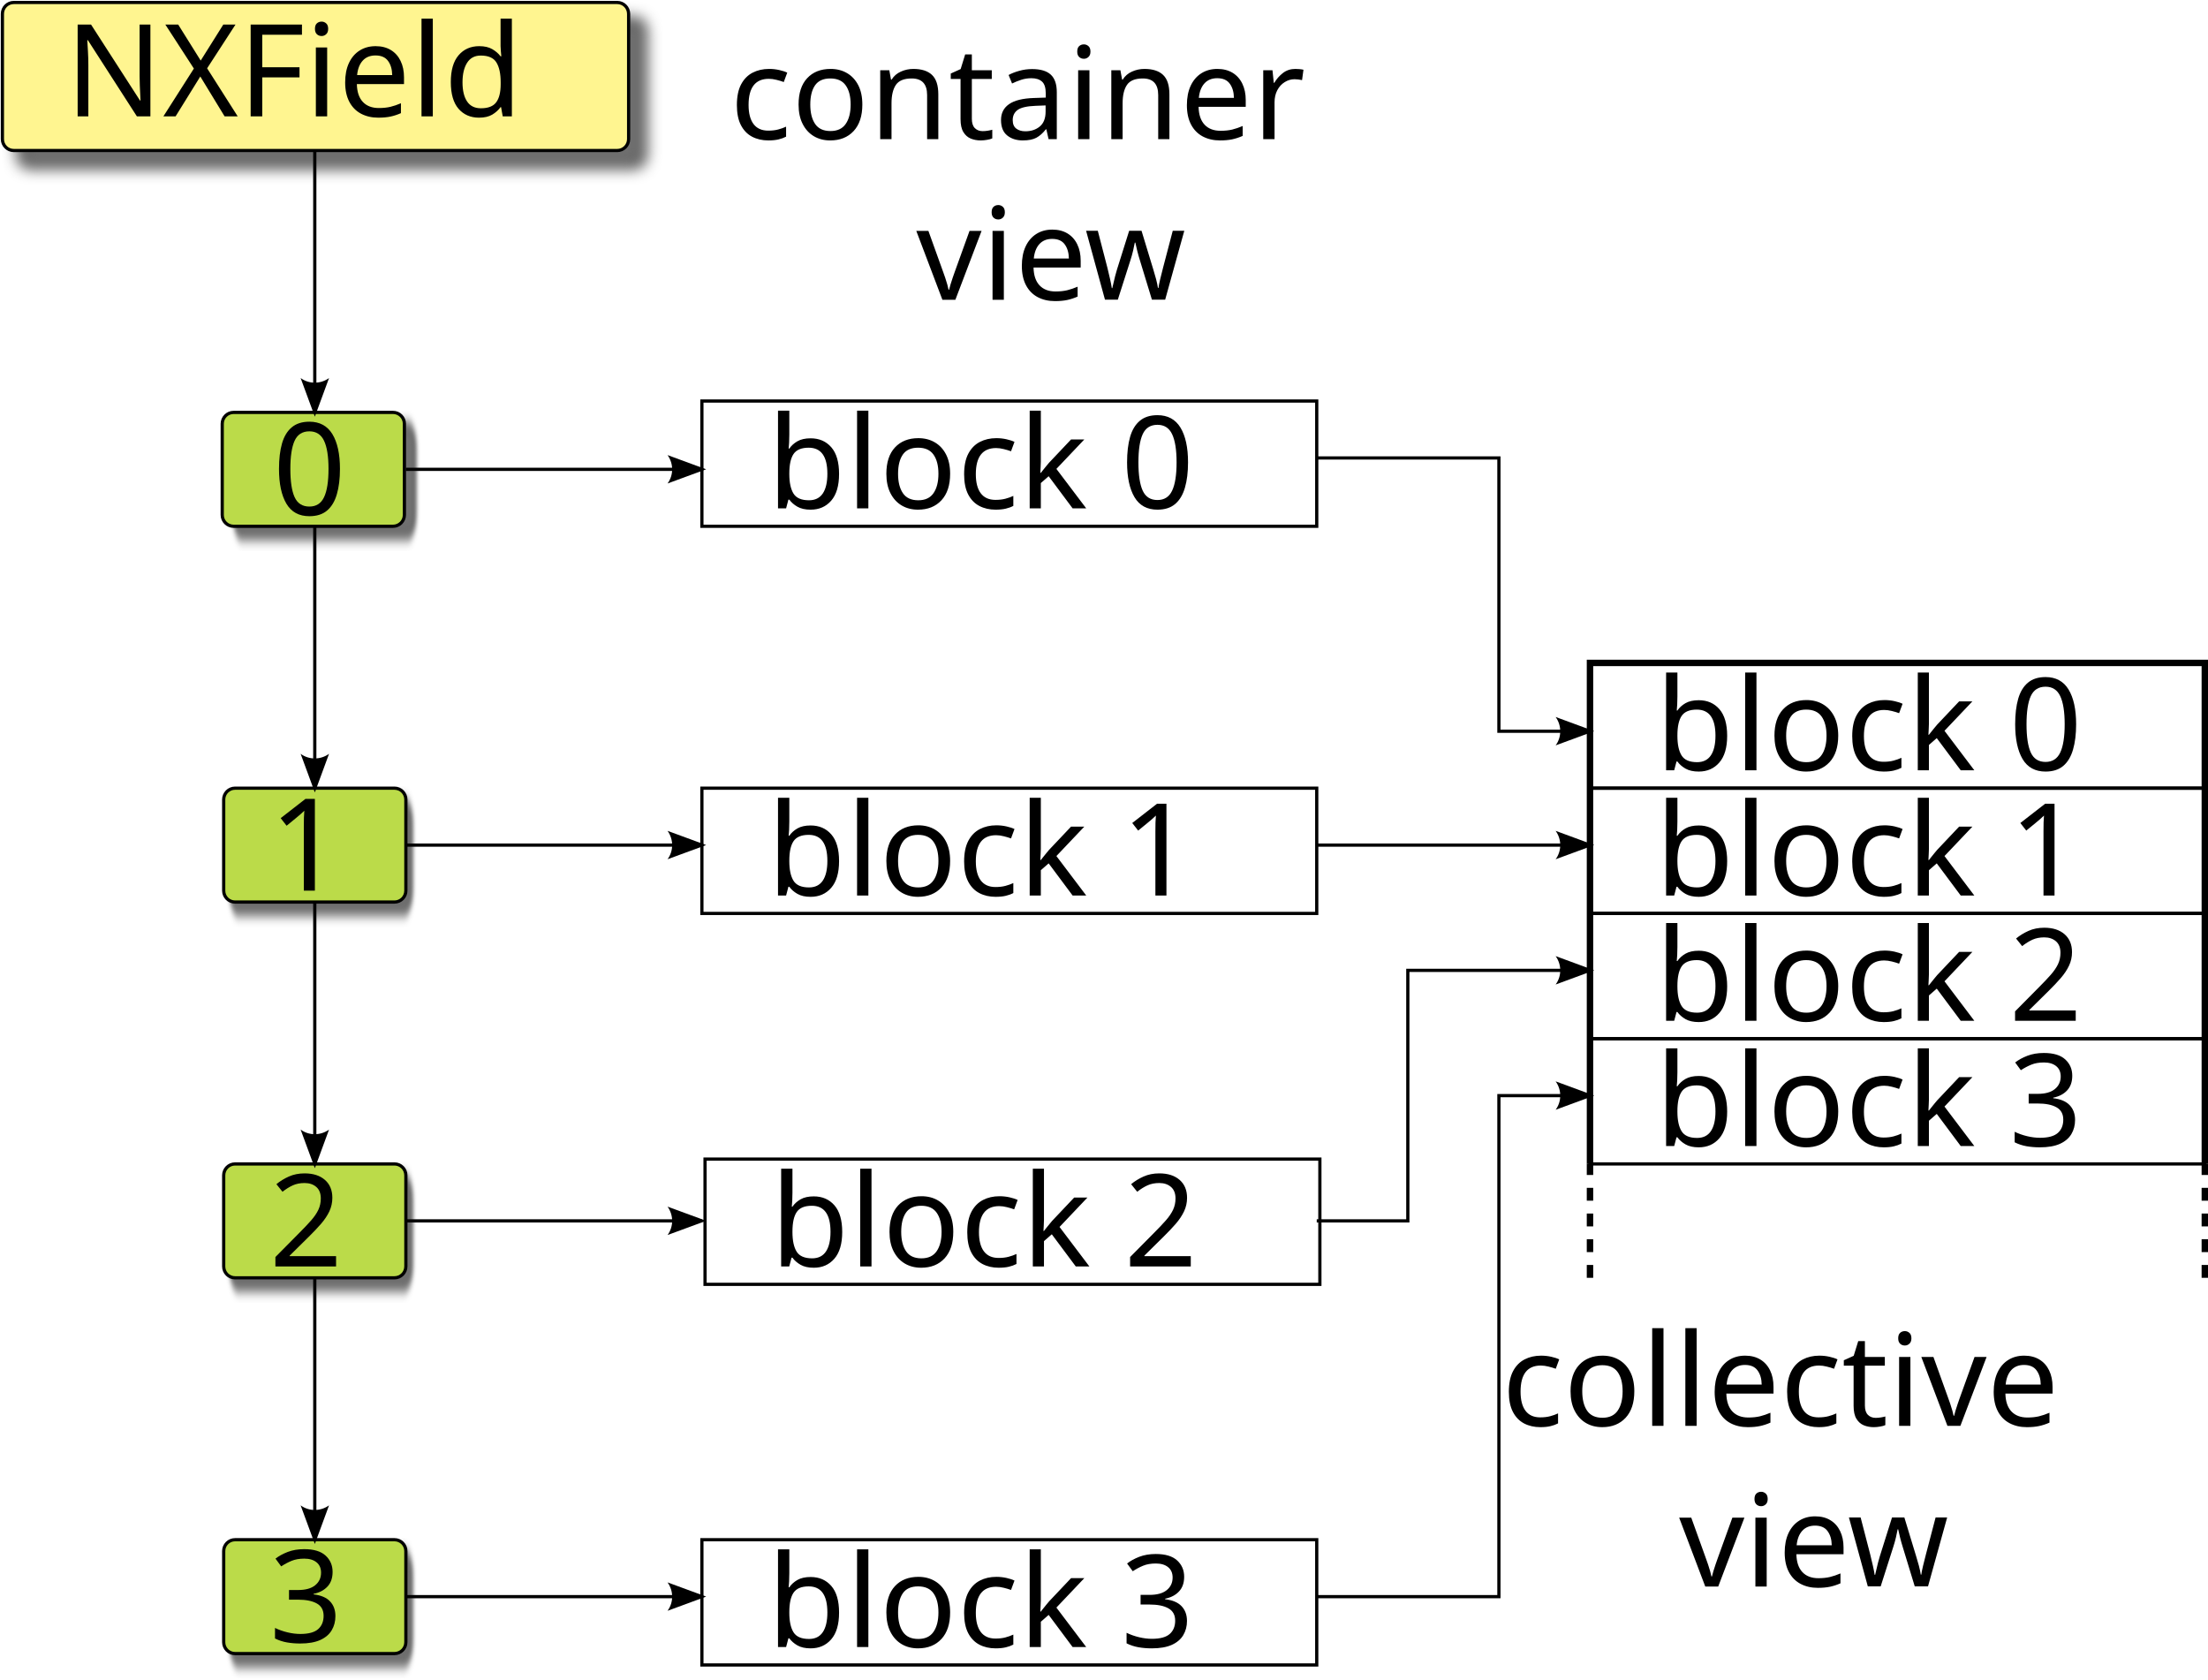
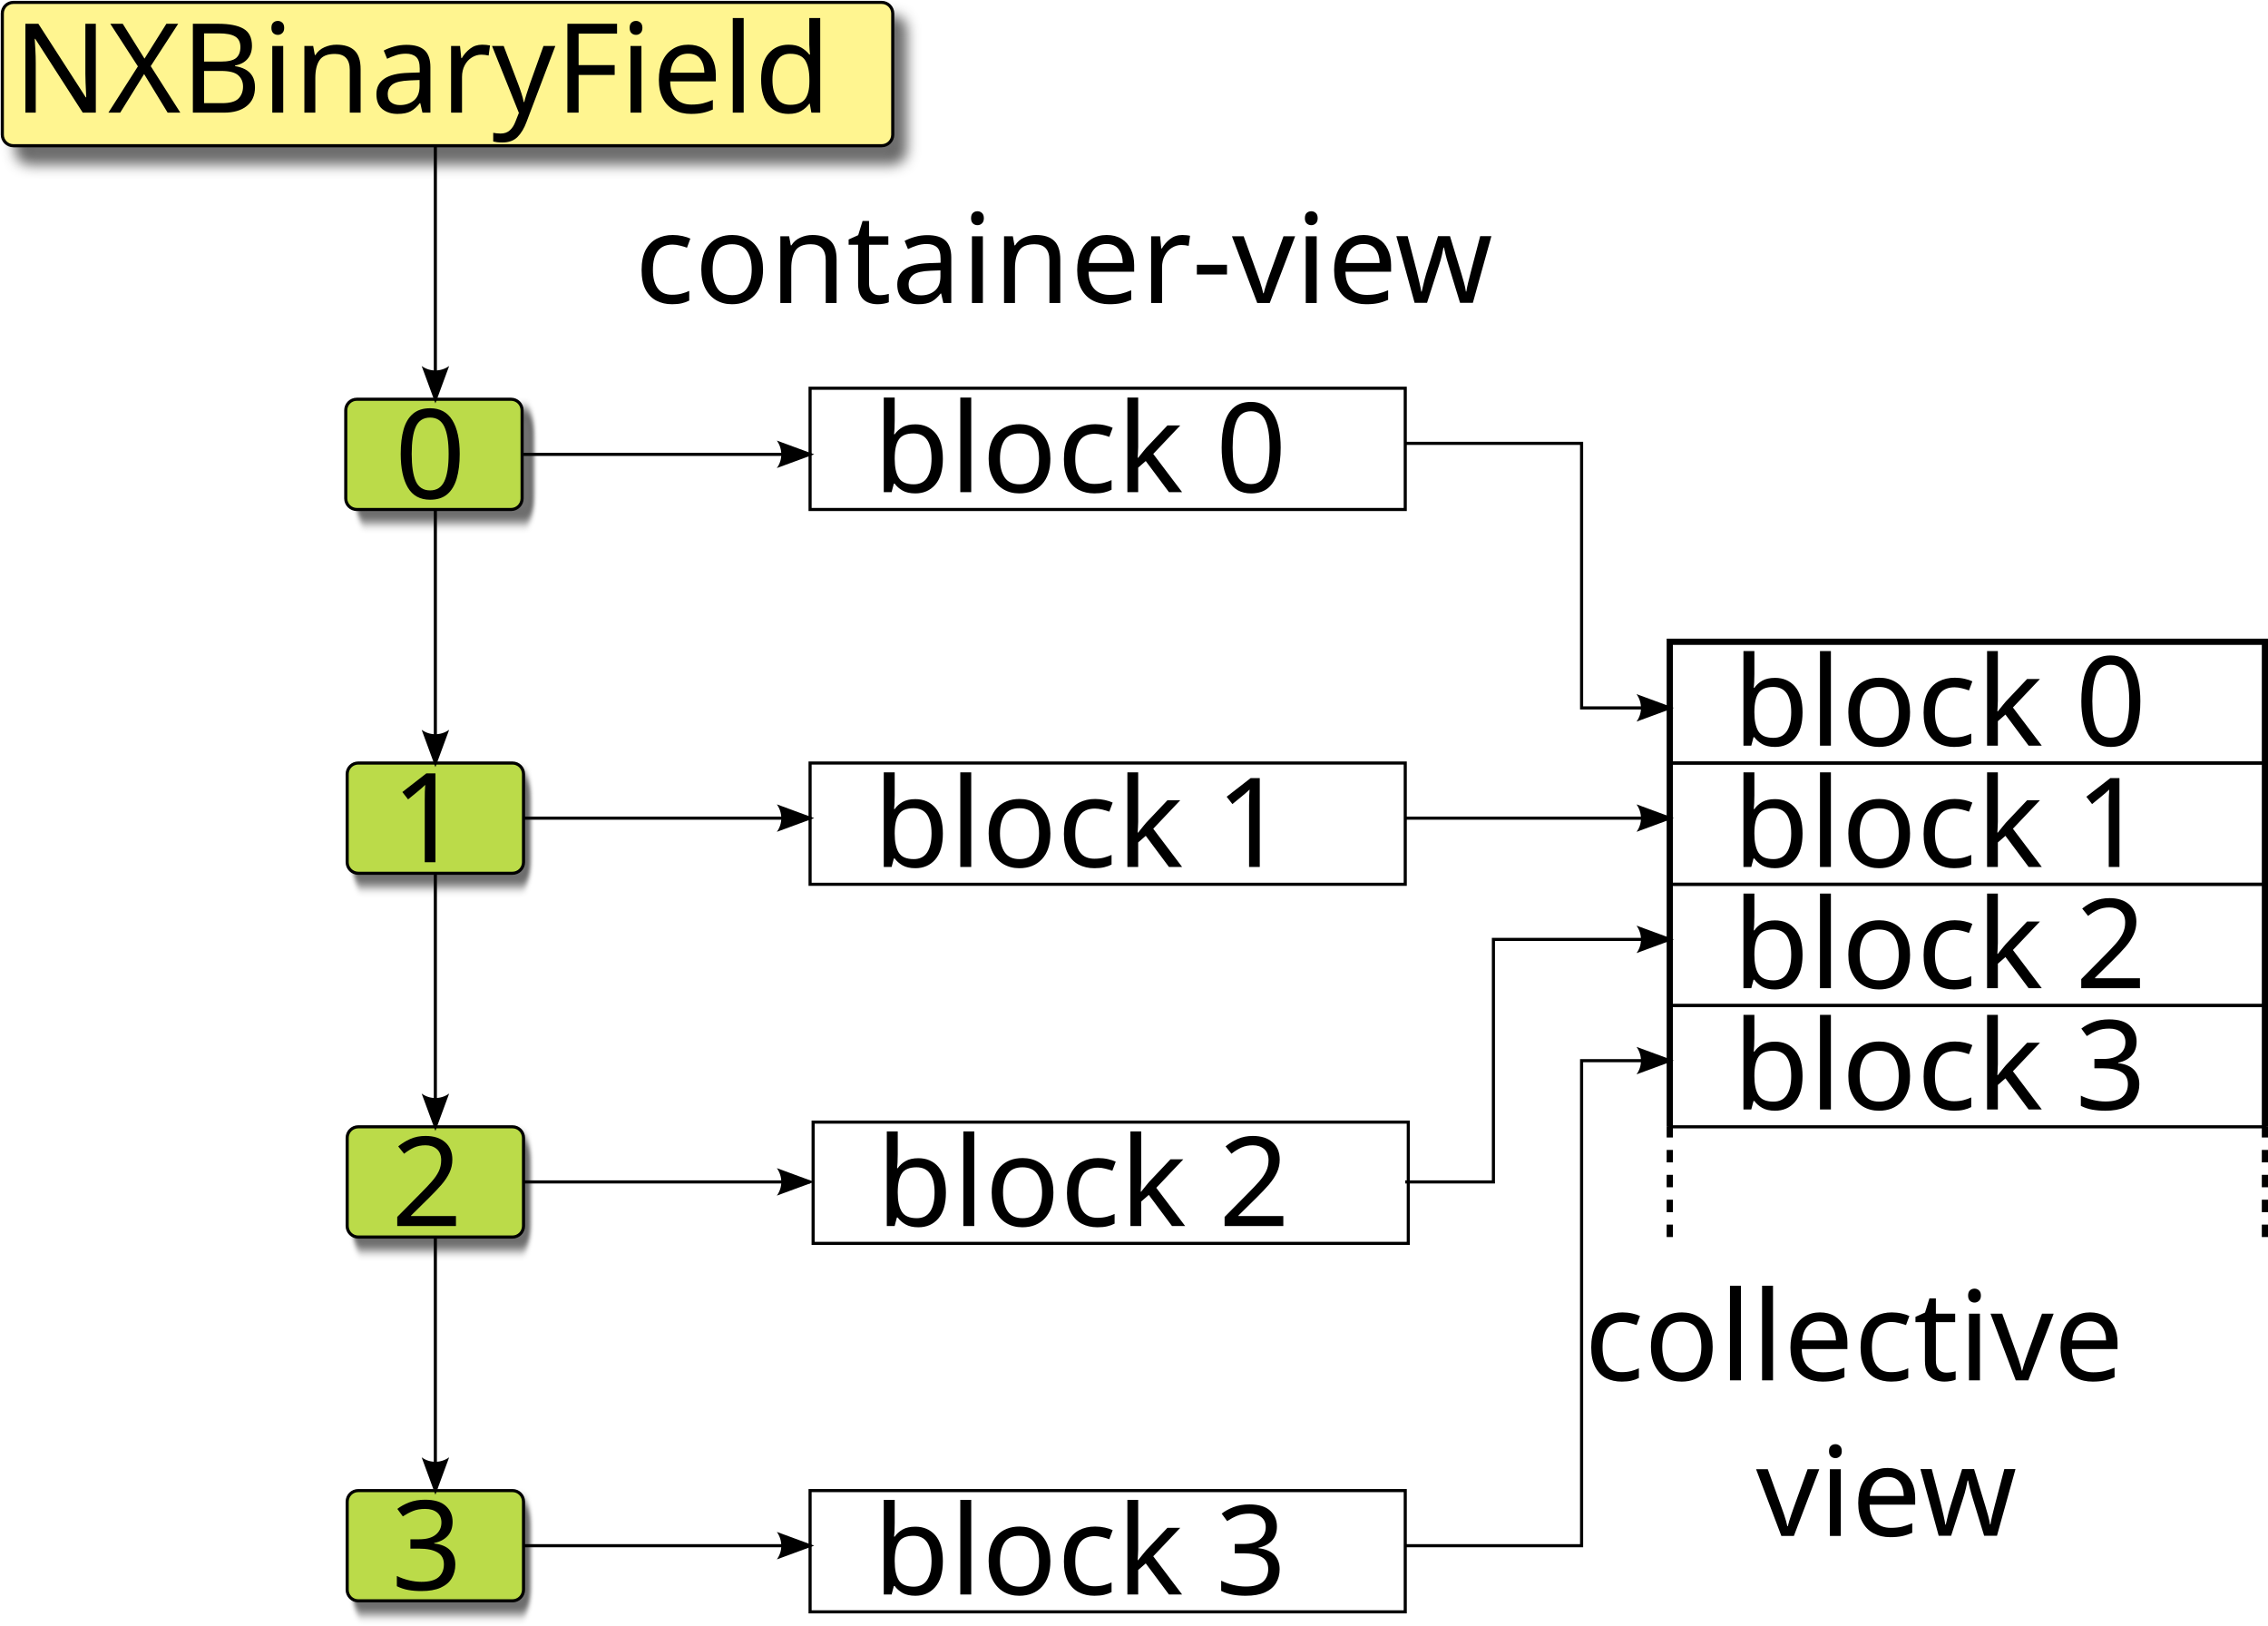
- <svg xmlns="http://www.w3.org/2000/svg" width="687.137" height="522.584" id="svg5539" version="1.1">
+ <svg xmlns="http://www.w3.org/2000/svg" width="729.137" height="522.584" id="svg5539" version="1.1">
  <defs id="defs5541">
    <marker orient="auto" refY="0" refX="0" id="Arrow2Lend" style="overflow:visible">
      <path id="path3947" style="font-size:12px;fill-rule:evenodd;stroke-width:0.625;stroke-linejoin:round" d="M 8.719,4.034 -2.207,0.016 8.719,-4.002 c -1.745,2.372 -1.735,5.617 -6e-7,8.035 z" transform="matrix(-1.1,0,0,-1.1,-1.1,0)" />
    </marker>
    <filter color-interpolation-filters="sRGB" id="filter3837-7" x="-0.027" width="1.055" y="-0.116" height="1.232">
      <feGaussianBlur stdDeviation="2.229" id="feGaussianBlur3839-3" />
    </filter>
    <filter color-interpolation-filters="sRGB" id="filter3837-7-71" x="-0.027" width="1.055" y="-0.116" height="1.232">
      <feGaussianBlur stdDeviation="2.229" id="feGaussianBlur3839-3-6" />
    </filter>
    <marker orient="auto" refY="0" refX="0" id="Arrow2Lend-9" style="overflow:visible">
      <path id="path3947-4" style="font-size:12px;fill-rule:evenodd;stroke-width:0.625;stroke-linejoin:round" d="M 8.719,4.034 -2.207,0.016 8.719,-4.002 c -1.745,2.372 -1.735,5.617 -6e-7,8.035 z" transform="matrix(-1.1,0,0,-1.1,-1.1,0)" />
    </marker>
    <filter color-interpolation-filters="sRGB" id="filter3837-7-71-6" x="-0.027" width="1.055" y="-0.116" height="1.232">
      <feGaussianBlur stdDeviation="2.229" id="feGaussianBlur3839-3-6-9" />
    </filter>
    <marker orient="auto" refY="0" refX="0" id="Arrow2Lend-8" style="overflow:visible">
      <path id="path3947-9" style="font-size:12px;fill-rule:evenodd;stroke-width:0.625;stroke-linejoin:round" d="M 8.719,4.034 -2.207,0.016 8.719,-4.002 c -1.745,2.372 -1.735,5.617 -6e-7,8.035 z" transform="matrix(-1.1,0,0,-1.1,-1.1,0)" />
    </marker>
    <filter color-interpolation-filters="sRGB" id="filter3837-7-71-6-0" x="-0.027" width="1.055" y="-0.116" height="1.232">
      <feGaussianBlur stdDeviation="2.229" id="feGaussianBlur3839-3-6-9-4" />
    </filter>
    <filter color-interpolation-filters="sRGB" id="filter3837-7-71-6-8" x="-0.027" width="1.055" y="-0.116" height="1.232">
      <feGaussianBlur stdDeviation="2.229" id="feGaussianBlur3839-3-6-9-0" />
    </filter>
    <marker orient="auto" refY="0" refX="0" id="Arrow2Lend-1" style="overflow:visible">
      <path id="path3947-2" style="font-size:12px;fill-rule:evenodd;stroke-width:0.625;stroke-linejoin:round" d="M 8.719,4.034 -2.207,0.016 8.719,-4.002 c -1.745,2.372 -1.735,5.617 -6e-7,8.035 z" transform="matrix(-1.1,0,0,-1.1,-1.1,0)" />
    </marker>
    <marker orient="auto" refY="0" refX="0" id="Arrow2Lend-1-0" style="overflow:visible">
      <path id="path3947-2-4" style="font-size:12px;fill-rule:evenodd;stroke-width:0.625;stroke-linejoin:round" d="M 8.719,4.034 -2.207,0.016 8.719,-4.002 c -1.745,2.372 -1.735,5.617 -6e-7,8.035 z" transform="matrix(-1.1,0,0,-1.1,-1.1,0)" />
    </marker>
    <marker orient="auto" refY="0" refX="0" id="Arrow2Lend-1-5" style="overflow:visible">
      <path id="path3947-2-9" style="font-size:12px;fill-rule:evenodd;stroke-width:0.625;stroke-linejoin:round" d="M 8.719,4.034 -2.207,0.016 8.719,-4.002 c -1.745,2.372 -1.735,5.617 -6e-7,8.035 z" transform="matrix(-1.1,0,0,-1.1,-1.1,0)" />
    </marker>
    <marker orient="auto" refY="0" refX="0" id="Arrow2Lend-1-55" style="overflow:visible">
      <path id="path3947-2-7" style="font-size:12px;fill-rule:evenodd;stroke-width:0.625;stroke-linejoin:round" d="M 8.719,4.034 -2.207,0.016 8.719,-4.002 c -1.745,2.372 -1.735,5.617 -6e-7,8.035 z" transform="matrix(-1.1,0,0,-1.1,-1.1,0)" />
    </marker>
  </defs>
-   <g id="layer1" transform="translate(-15.42537,-16.94384)">
+   <g id="layer1" transform="translate(26.57463,-16.94384)">
    <g id="g6155-1-4" transform="translate(12.62991,248.0315)">
      <rect transform="matrix(0.2909091,0,0,0.7692309,53.79384,25.62083)" style="fill:#707070;fill-opacity:1;stroke:#000000;stroke-opacity:1;filter:url(#filter3837-7-71-6-0)" id="rect2991-3-74-5-5-2" width="194.882" height="46.063" x="70.866" y="141.732" ry="9.213" />
      <rect ry="3.543" y="131.102" x="72.409" height="35.433" width="56.693" id="rect6105-6-8" style="fill:#bbdb49;fill-opacity:1;stroke:#000000;stroke-width:1;stroke-linejoin:round;stroke-miterlimit:4;stroke-opacity:1;stroke-dasharray:none;stroke-dashoffset:0" />
      <text id="text6101-9-9" y="162.992" x="86.583" style="font-size:40px;font-style:normal;font-weight:normal;line-height:125%;letter-spacing:0px;word-spacing:0px;fill:#000000;fill-opacity:1;stroke:none;font-family:Sans" xml:space="preserve">
        <tspan y="162.992" x="86.583" id="tspan6103-1-7">2</tspan>
      </text>
    </g>
-     <g transform="translate(-192.8819,-42.51969)" id="g3841-53">
-       <rect ry="3.543" y="65.323" x="214.142" height="46.063" width="194.882" id="rect2991-3-74" style="fill:#707070;fill-opacity:1;stroke:#000000;stroke-opacity:1;filter:url(#filter3837-7)" />
-       <rect ry="3.543" y="60.236" x="209.055" height="46.063" width="194.882" id="rect2991-8" style="fill:#fff590;fill-opacity:1;stroke:#000000;stroke-opacity:1" />
-       <text id="text2987-00" y="95.669" x="228.598" style="font-size:40px;font-style:normal;font-weight:normal;line-height:125%;letter-spacing:0px;word-spacing:0px;fill:#000000;fill-opacity:1;stroke:none;font-family:Sans" xml:space="preserve">
-         <tspan y="95.669" x="228.598" id="tspan2989-1">NXField</tspan>
+     <g transform="translate(-234.8819,-42.51969)" id="g3841-53">
+       <rect ry="3.543" y="65.323" x="214.142" height="46.063" width="284.717" id="rect2991-3-74" style="fill:#707070;fill-opacity:1;stroke:#000000;stroke-opacity:1;filter:url(#filter3837-7)" />
+       <rect ry="3.543" y="60.236" x="209.055" height="46.063" width="286.26" id="rect2991-8" style="fill:#fff590;fill-opacity:1;stroke:#000000;stroke-opacity:1" />
+       <text id="text2987-00" y="95.669" x="212.598" style="font-size:40px;font-style:normal;font-weight:normal;line-height:125%;letter-spacing:0px;word-spacing:0px;fill:#000000;fill-opacity:1;stroke:none;font-family:Sans" xml:space="preserve">
+         <tspan y="95.669" x="212.598" id="tspan2989-1">NXBinaryField</tspan>
      </text>
    </g>
    <g id="g6155" transform="translate(13.71654,14.17323)">
      <rect transform="matrix(0.2909091,0,0,0.7692309,53.79384,25.62083)" style="fill:#707070;fill-opacity:1;stroke:#000000;stroke-opacity:1;filter:url(#filter3837-7-71)" id="rect2991-3-74-5" width="194.882" height="46.063" x="70.866" y="141.732" ry="9.213" />
      <rect ry="3.543" y="131.102" x="70.866" height="35.433" width="56.693" id="rect6105" style="fill:#bbdb49;fill-opacity:1;stroke:#000000;stroke-width:1;stroke-linejoin:round;stroke-miterlimit:4;stroke-opacity:1;stroke-dasharray:none;stroke-dashoffset:0" />
      <text id="text6101" y="162.992" x="86.583" style="font-size:40px;font-style:normal;font-weight:normal;line-height:125%;letter-spacing:0px;word-spacing:0px;fill:#000000;fill-opacity:1;stroke:none;font-family:Sans" xml:space="preserve">
        <tspan y="162.992" x="86.583" id="tspan6103">0</tspan>
      </text>
    </g>
    <path style="fill:none;stroke:#000000;stroke-width:1px;stroke-linecap:butt;stroke-linejoin:miter;stroke-opacity:1;marker-end:url(#Arrow2Lend)" d="m 113.386,63.78 0,81.496" id="path6161" />
    <g id="g6155-1" transform="translate(12.62992,131.1024)">
      <rect transform="matrix(0.2909091,0,0,0.7692309,53.79384,25.62083)" style="fill:#707070;fill-opacity:1;stroke:#000000;stroke-opacity:1;filter:url(#filter3837-7-71-6)" id="rect2991-3-74-5-5" width="194.882" height="46.063" x="70.866" y="141.732" ry="9.213" />
      <rect ry="3.543" y="131.102" x="72.409" height="35.433" width="56.693" id="rect6105-6" style="fill:#bbdb49;fill-opacity:1;stroke:#000000;stroke-width:1;stroke-linejoin:round;stroke-miterlimit:4;stroke-opacity:1;stroke-dasharray:none;stroke-dashoffset:0" />
      <text id="text6101-9" y="162.992" x="86.583" style="font-size:40px;font-style:normal;font-weight:normal;line-height:125%;letter-spacing:0px;word-spacing:0px;fill:#000000;fill-opacity:1;stroke:none;font-family:Sans" xml:space="preserve">
        <tspan y="162.992" x="86.583" id="tspan6103-1">1</tspan>
      </text>
    </g>
    <path style="fill:none;stroke:#000000;stroke-width:1px;stroke-linecap:butt;stroke-linejoin:miter;stroke-opacity:1;marker-end:url(#Arrow2Lend)" d="m 113.386,180.709 0,81.496" id="path6161-8" />
    <path style="fill:none;stroke:#000000;stroke-width:1px;stroke-linecap:butt;stroke-linejoin:miter;stroke-opacity:1;marker-end:url(#Arrow2Lend)" d="m 113.386,297.638 0,81.496" id="path6161-8-5" />
    <g id="g6155-1-0" transform="translate(12.62992,364.9606)">
      <rect transform="matrix(0.2909091,0,0,0.7692309,53.79384,25.62083)" style="fill:#707070;fill-opacity:1;stroke:#000000;stroke-opacity:1;filter:url(#filter3837-7-71-6-8)" id="rect2991-3-74-5-5-7" width="194.882" height="46.063" x="70.866" y="141.732" ry="9.213" />
      <rect ry="3.543" y="131.102" x="72.409" height="35.433" width="56.693" id="rect6105-6-0" style="fill:#bbdb49;fill-opacity:1;stroke:#000000;stroke-width:1;stroke-linejoin:round;stroke-miterlimit:4;stroke-opacity:1;stroke-dasharray:none;stroke-dashoffset:0" />
      <text id="text6101-9-1" y="162.992" x="86.583" style="font-size:40px;font-style:normal;font-weight:normal;line-height:125%;letter-spacing:0px;word-spacing:0px;fill:#000000;fill-opacity:1;stroke:none;font-family:Sans" xml:space="preserve">
        <tspan y="162.992" x="86.583" id="tspan6103-1-3">3</tspan>
      </text>
    </g>
    <path style="fill:none;stroke:#000000;stroke-width:1px;stroke-linecap:butt;stroke-linejoin:miter;stroke-opacity:1;marker-end:url(#Arrow2Lend)" d="m 113.386,414.567 0,81.496" id="path6161-8-5-8" />
    <path style="fill:none;stroke:#000000;stroke-width:1px;stroke-linecap:butt;stroke-linejoin:miter;stroke-opacity:1;marker-end:url(#Arrow2Lend-1)" d="m 141.732,162.992 92.126,0" id="path6593" />
    <path style="fill:none;stroke:#000000;stroke-width:1px;stroke-linecap:butt;stroke-linejoin:miter;stroke-opacity:1;marker-end:url(#Arrow2Lend-1)" d="m 141.732,279.921 92.126,0" id="path6593-1" />
    <path style="fill:none;stroke:#000000;stroke-width:1px;stroke-linecap:butt;stroke-linejoin:miter;stroke-opacity:1;marker-end:url(#Arrow2Lend-1)" d="m 141.732,396.85 92.126,0" id="path6593-6" />
    <path style="fill:none;stroke:#000000;stroke-width:1px;stroke-linecap:butt;stroke-linejoin:miter;stroke-opacity:1;marker-end:url(#Arrow2Lend-1)" d="m 141.732,513.78 92.126,0" id="path6593-7" />
-     <text xml:space="preserve" style="font-size:40px;font-style:normal;font-variant:normal;font-weight:normal;font-stretch:normal;text-align:center;line-height:125%;letter-spacing:0px;word-spacing:0px;writing-mode:lr-tb;text-anchor:middle;fill:#000000;fill-opacity:1;stroke:none;font-family:Sans;-inkscape-font-specification:Sans" x="368.504" y="60.236" id="text7700">
-       <tspan id="tspan7702" x="368.504" y="60.236">container</tspan>
-       <tspan x="368.504" y="110.236" id="tspan7704">view</tspan>
+     <text xml:space="preserve" style="font-size:40px;font-style:normal;font-variant:normal;font-weight:normal;font-stretch:normal;text-align:center;line-height:125%;letter-spacing:0px;word-spacing:0px;writing-mode:lr-tb;text-anchor:middle;fill:#000000;fill-opacity:1;stroke:none;font-family:Sans;-inkscape-font-specification:Sans" x="341.41" y="114.331" id="text7700">
+       <tspan x="341.41" y="114.331" id="tspan7704">container-view</tspan>
    </text>
    <text xml:space="preserve" style="font-size:40px;font-style:normal;font-weight:normal;line-height:125%;letter-spacing:0px;word-spacing:0px;fill:#000000;fill-opacity:1;stroke:none;font-family:Sans" x="605.906" y="460.63" id="text7706">
      <tspan id="tspan7708" x="605.906" y="460.63" style="text-align:center;text-anchor:middle">collective</tspan>
      <tspan x="605.906" y="510.63" id="tspan3152" style="text-align:center;text-anchor:middle">view</tspan>
    </text>
    <g id="g3218">
      <path id="path3118" d="m 233.858,141.732 0,38.976 191.339,0 0,-38.976 z" style="fill:none;stroke:#000000;stroke-width:1px;stroke-linecap:butt;stroke-linejoin:miter;stroke-opacity:1" />
      <text id="text3193" y="175.133" x="254.141" style="font-size:40px;font-style:normal;font-weight:normal;line-height:125%;letter-spacing:0px;word-spacing:0px;fill:#000000;fill-opacity:1;stroke:none;font-family:Sans" xml:space="preserve">
        <tspan y="175.133" x="254.141" id="tspan3195">block 0</tspan>
      </text>
    </g>
    <g transform="translate(-2.2834646e-6,120.4724)" id="g3218-2">
      <path id="path3118-1" d="m 233.858,141.732 0,38.976 191.339,0 0,-38.976 z" style="fill:none;stroke:#000000;stroke-width:1px;stroke-linecap:butt;stroke-linejoin:miter;stroke-opacity:1" />
      <text id="text3193-7" y="175.133" x="254.141" style="font-size:40px;font-style:normal;font-weight:normal;line-height:125%;letter-spacing:0px;word-spacing:0px;fill:#000000;fill-opacity:1;stroke:none;font-family:Sans" xml:space="preserve">
        <tspan y="175.133" x="254.141" id="tspan3195-8">block 1</tspan>
      </text>
    </g>
    <g transform="translate(0.9775463,235.8908)" id="g3218-5">
      <path id="path3118-7" d="m 233.858,141.732 0,38.976 191.339,0 0,-38.976 z" style="fill:none;stroke:#000000;stroke-width:1px;stroke-linecap:butt;stroke-linejoin:miter;stroke-opacity:1" />
      <text id="text3193-4" y="175.133" x="254.141" style="font-size:40px;font-style:normal;font-weight:normal;line-height:125%;letter-spacing:0px;word-spacing:0px;fill:#000000;fill-opacity:1;stroke:none;font-family:Sans" xml:space="preserve">
        <tspan y="175.133" x="254.141" id="tspan3195-1">block 2</tspan>
      </text>
    </g>
    <g transform="translate(-2.2834646e-6,354.3307)" id="g3218-8">
      <path id="path3118-5" d="m 233.858,141.732 0,38.976 191.339,0 0,-38.976 z" style="fill:none;stroke:#000000;stroke-width:1px;stroke-linecap:butt;stroke-linejoin:miter;stroke-opacity:1" />
      <text id="text3193-9" y="175.133" x="254.141" style="font-size:40px;font-style:normal;font-weight:normal;line-height:125%;letter-spacing:0px;word-spacing:0px;fill:#000000;fill-opacity:1;stroke:none;font-family:Sans" xml:space="preserve">
        <tspan y="175.133" x="254.141" id="tspan3195-7">block 3</tspan>
      </text>
    </g>
    <g transform="translate(276.3779,81.49606)" id="g3218-53">
      <path id="path3118-8" d="m 233.858,141.732 0,38.976 191.339,0 0,-38.976 z" style="fill:none;stroke:#000000;stroke-width:1px;stroke-linecap:butt;stroke-linejoin:miter;stroke-opacity:1" />
      <text id="text3193-8" y="175.133" x="254.141" style="font-size:40px;font-style:normal;font-weight:normal;line-height:125%;letter-spacing:0px;word-spacing:0px;fill:#000000;fill-opacity:1;stroke:none;font-family:Sans" xml:space="preserve">
        <tspan y="175.133" x="254.141" id="tspan3195-3">block 0</tspan>
      </text>
    </g>
    <g transform="translate(276.3779,120.4724)" id="g3218-2-1">
      <path id="path3118-1-8" d="m 233.858,141.732 0,38.976 191.339,0 0,-38.976 z" style="fill:none;stroke:#000000;stroke-width:1px;stroke-linecap:butt;stroke-linejoin:miter;stroke-opacity:1" />
      <text id="text3193-7-9" y="175.133" x="254.141" style="font-size:40px;font-style:normal;font-weight:normal;line-height:125%;letter-spacing:0px;word-spacing:0px;fill:#000000;fill-opacity:1;stroke:none;font-family:Sans" xml:space="preserve">
        <tspan y="175.133" x="254.141" id="tspan3195-8-6">block 1</tspan>
      </text>
    </g>
    <g transform="translate(276.3779,159.4488)" id="g3218-5-4">
      <path id="path3118-7-3" d="m 233.858,141.732 0,38.976 191.339,0 0,-38.976 z" style="fill:none;stroke:#000000;stroke-width:1px;stroke-linecap:butt;stroke-linejoin:miter;stroke-opacity:1" />
      <text id="text3193-4-3" y="175.133" x="254.141" style="font-size:40px;font-style:normal;font-weight:normal;line-height:125%;letter-spacing:0px;word-spacing:0px;fill:#000000;fill-opacity:1;stroke:none;font-family:Sans" xml:space="preserve">
        <tspan y="175.133" x="254.141" id="tspan3195-1-3">block 2</tspan>
      </text>
    </g>
    <g transform="translate(276.3779,198.4252)" id="g3218-8-8">
      <path id="path3118-5-6" d="m 233.858,141.732 0,38.976 191.339,0 0,-38.976 z" style="fill:none;stroke:#000000;stroke-width:1px;stroke-linecap:butt;stroke-linejoin:miter;stroke-opacity:1" />
      <text id="text3193-9-0" y="175.133" x="254.141" style="font-size:40px;font-style:normal;font-weight:normal;line-height:125%;letter-spacing:0px;word-spacing:0px;fill:#000000;fill-opacity:1;stroke:none;font-family:Sans" xml:space="preserve">
        <tspan y="175.133" x="254.141" id="tspan3195-7-4">block 3</tspan>
      </text>
    </g>
    <path style="fill:none;stroke:#000000;stroke-width:2;stroke-linecap:butt;stroke-linejoin:miter;stroke-miterlimit:4;stroke-opacity:1;stroke-dasharray:none" d="m 510.236,379.134 0,-155.906 191.339,0 0,155.906" id="path3384" />
    <path style="fill:none;stroke:#000000;stroke-width:2;stroke-linecap:butt;stroke-linejoin:miter;stroke-miterlimit:4;stroke-opacity:1;stroke-dasharray:4, 4;stroke-dashoffset:0;marker-end:none" d="m 510.236,414.567 0,-35.433" id="path4196" />
    <path style="fill:none;stroke:#000000;stroke-width:2;stroke-linecap:butt;stroke-linejoin:miter;stroke-miterlimit:4;stroke-opacity:1;stroke-dasharray:4, 4;stroke-dashoffset:0;marker-end:none" d="m 701.575,414.567 0,-35.433" id="path4196-4" />
    <path style="fill:none;stroke:#000000;stroke-width:1px;stroke-linecap:butt;stroke-linejoin:miter;stroke-opacity:1;marker-end:url(#Arrow2Lend-1-55)" d="m 425.197,159.449 56.693,0 0,85.039 28.346,0" id="path4410" />
    <path style="fill:none;stroke:#000000;stroke-width:1px;stroke-linecap:butt;stroke-linejoin:miter;stroke-opacity:1;marker-end:url(#Arrow2Lend-1-55)" d="m 425.197,279.921 85.039,0" id="path4606" />
    <path style="fill:none;stroke:#000000;stroke-width:1px;stroke-linecap:butt;stroke-linejoin:miter;stroke-opacity:1;marker-end:url(#Arrow2Lend-1-55)" d="m 425.197,396.85 28.346,0 0,-77.953 56.693,0" id="path4802" />
    <path style="fill:none;stroke:#000000;stroke-width:1px;stroke-linecap:butt;stroke-linejoin:miter;stroke-opacity:1;marker-end:url(#Arrow2Lend-1-55)" d="m 425.197,513.78 56.693,0 0,-155.906 28.346,0" id="path4998" />
  </g>
</svg>
